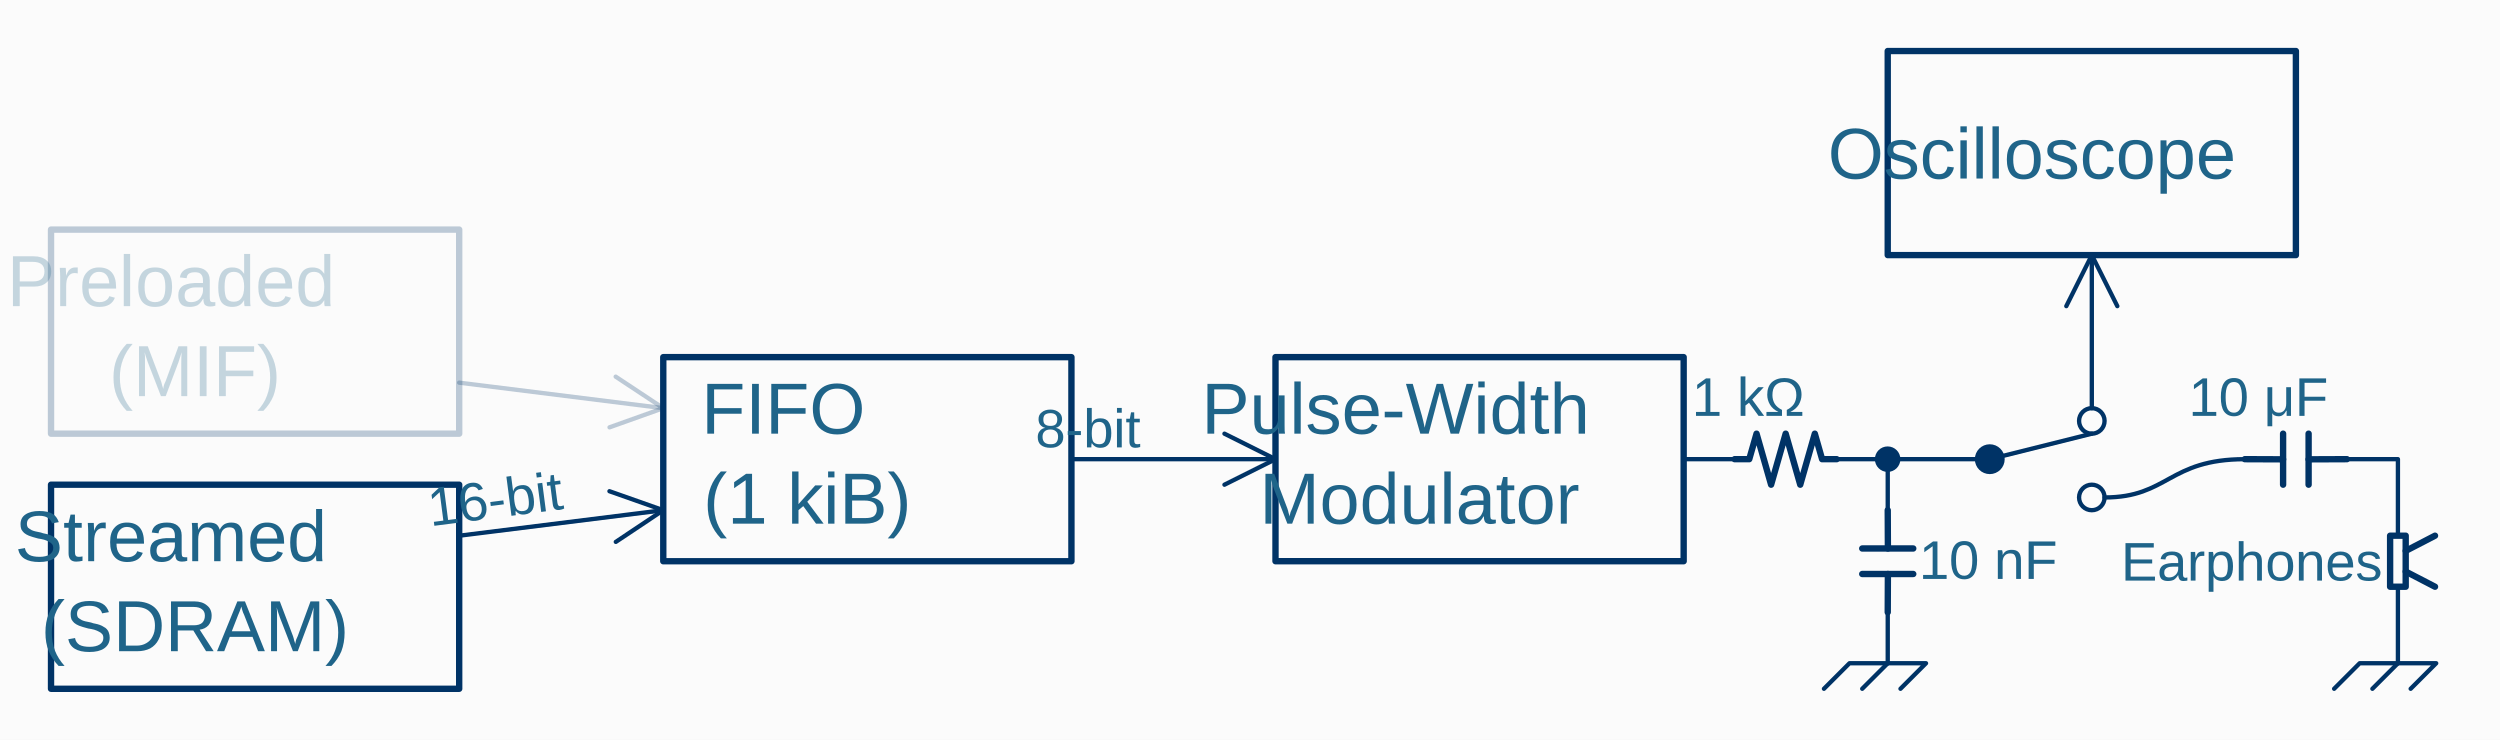
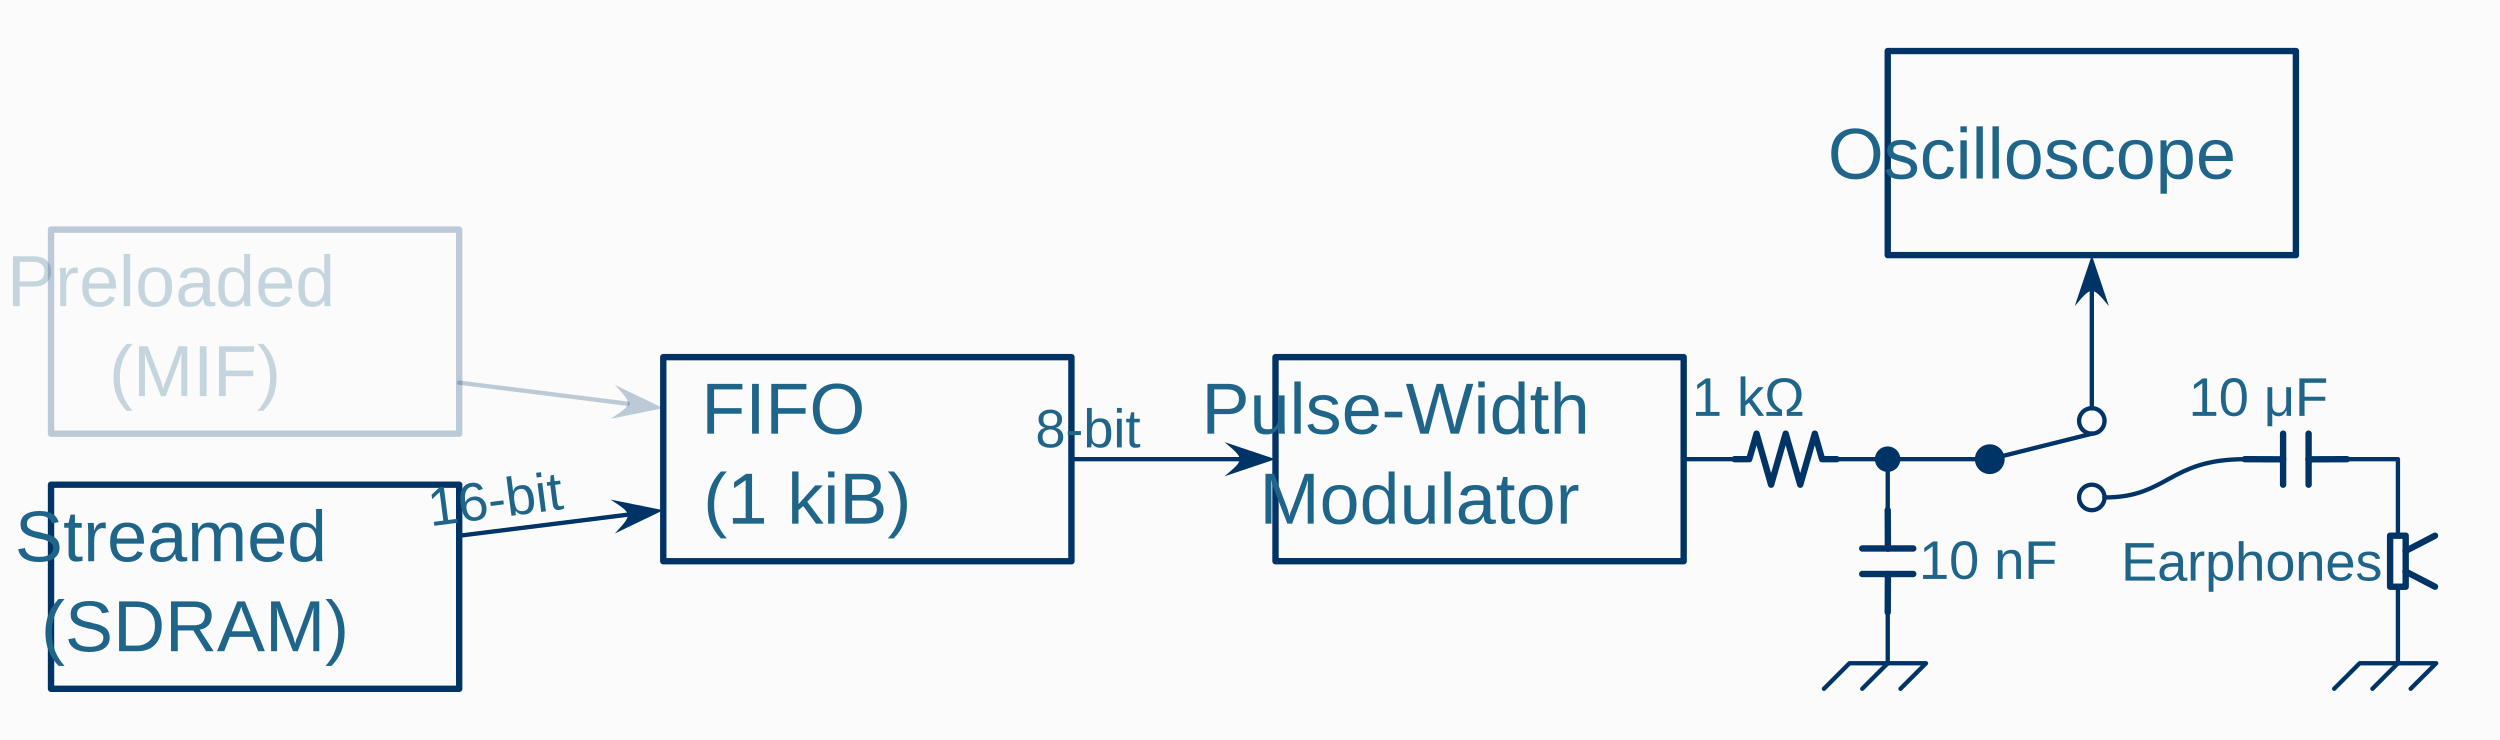
<svg xmlns="http://www.w3.org/2000/svg" width="98mm" height="29mm" id="svg2" version="1.1" viewBox="0 0 98 29">
  <defs id="defs4">
    </defs>
  <g id="layer6" transform="translate(-296.7069,-454.0158)">
    <rect style="fill:#ffffff;fill-opacity:0.75;stroke-width:0.265" id="rect1" width="97.999" height="29" x="296.707" y="454.016" />
  </g>
  <g id="layer1" transform="translate(-197.8256,233.0646)">
    <rect y="-219.065" x="247.825" height="8" width="16" id="rect4081-1-2-9-4" style="fill:none;stroke:#003366;stroke-width:0.25;stroke-linecap:round;stroke-linejoin:round;stroke-miterlimit:4;stroke-dasharray:none;stroke-dashoffset:0;stroke-opacity:1" />
    <path id="path4498" d="m 263.825,-215.065 h 2" style="fill:none;stroke:#003366;stroke-width:0.17;stroke-linecap:round;stroke-linejoin:round;stroke-miterlimit:4;stroke-dasharray:none;stroke-dashoffset:0;stroke-opacity:1" />
    <path style="fill:none;stroke:#003366;stroke-width:0.17;stroke-linecap:round;stroke-linejoin:round;stroke-miterlimit:4;stroke-dasharray:none;stroke-dashoffset:0;stroke-opacity:1" d="m 271.825,-213.065 v -2 h -2" id="path4506" />
    <path style="fill:none;stroke:#003366;stroke-width:0.17;stroke-linecap:round;stroke-linejoin:round;stroke-miterlimit:4;stroke-dasharray:none;stroke-dashoffset:0;stroke-opacity:1" d="m 269.325,-206.065 1,-1 h 3 l -1,1" id="path4508" />
    <path style="fill:none;stroke:#003366;stroke-width:0.17;stroke-linecap:round;stroke-linejoin:round;stroke-miterlimit:4;stroke-dasharray:none;stroke-dashoffset:0;stroke-opacity:1" d="m 271.825,-207.065 -1,1" id="path4510" />
    <path style="fill:none;stroke:#003366;stroke-width:0.17;stroke-linecap:round;stroke-linejoin:round;stroke-miterlimit:4;stroke-dasharray:none;stroke-dashoffset:0;stroke-opacity:1" d="m 271.825,-207.065 v -2" id="path4512" />
    <path style="fill:none;stroke:#003366;stroke-width:0.25;stroke-linecap:round;stroke-linejoin:round;stroke-miterlimit:4;stroke-dasharray:none;stroke-dashoffset:0;stroke-opacity:1" d="m 265.825,-215.065 h 0.571 l 0.286,-1 0.571,2 0.571,-2 0.571,2 0.571,-2 0.286,1 h 0.571" id="path4504" />
    <path style="fill:none;stroke:#003366;stroke-width:0.25;stroke-linecap:round;stroke-linejoin:round;stroke-miterlimit:4;stroke-dasharray:none;stroke-dashoffset:0;stroke-opacity:1" d="m 271.825,-213.065 0.006,1.501" id="path4532" />
    <path style="fill:none;stroke:#003366;stroke-width:0.25;stroke-linecap:round;stroke-linejoin:round;stroke-miterlimit:4;stroke-dasharray:none;stroke-dashoffset:0;stroke-opacity:1" d="m 271.831,-210.564 -0.006,1.499" id="path4534" />
    <path style="fill:none;stroke:#003366;stroke-width:0.25;stroke-linecap:round;stroke-linejoin:round;stroke-miterlimit:4;stroke-dasharray:none;stroke-dashoffset:0;stroke-opacity:1" d="m 272.825,-210.564 h -2" id="path4536" />
    <path style="fill:none;stroke:#003366;stroke-width:0.25;stroke-linecap:round;stroke-linejoin:round;stroke-miterlimit:4;stroke-dasharray:none;stroke-dashoffset:0;stroke-opacity:1" d="m 272.825,-211.564 h -2" id="path4538" />
    <path style="fill:none;stroke:#003366;stroke-width:0.17;stroke-linecap:round;stroke-linejoin:round;stroke-miterlimit:4;stroke-dasharray:none;stroke-dashoffset:0;stroke-opacity:1" d="m 271.825,-215.065 h 4" id="path4540" />
    <circle style="fill:#003366;fill-opacity:1;stroke:none;stroke-width:0.34;stroke-miterlimit:4;stroke-dasharray:none;stroke-opacity:1" id="path4105-3" cx="271.821" cy="-215.065" r="0.5" />
    <path style="fill:none;stroke:#003366;stroke-width:0.25;stroke-linecap:round;stroke-linejoin:round;stroke-miterlimit:4;stroke-dasharray:none;stroke-dashoffset:0;stroke-opacity:1" d="m 289.824,-215.065 -1.501,0.006" id="path4532-8" />
    <path style="fill:none;stroke:#003366;stroke-width:0.25;stroke-linecap:round;stroke-linejoin:round;stroke-miterlimit:4;stroke-dasharray:none;stroke-dashoffset:0;stroke-opacity:1" d="m 287.323,-215.059 -1.499,-0.006" id="path4534-7" />
    <path style="fill:none;stroke:#003366;stroke-width:0.25;stroke-linecap:round;stroke-linejoin:round;stroke-miterlimit:4;stroke-dasharray:none;stroke-dashoffset:0;stroke-opacity:1" d="m 287.323,-214.065 v -2" id="path4536-4" />
    <path style="fill:none;stroke:#003366;stroke-width:0.25;stroke-linecap:round;stroke-linejoin:round;stroke-miterlimit:4;stroke-dasharray:none;stroke-dashoffset:0;stroke-opacity:1" d="m 288.323,-214.065 v -2" id="path4538-0" />
    <text xml:space="preserve" style="font-style:normal;font-variant:normal;font-weight:normal;font-stretch:normal;font-size:2.117px;line-height:0%;font-family:Arial;-inkscape-font-specification:Arial;text-align:center;letter-spacing:0px;word-spacing:0px;text-anchor:middle;fill:#1f6489;fill-opacity:1;stroke:none;stroke-width:0.282" x="267.825" y="-216.761" id="text3889-4-4-1-7">
      <tspan x="267.825" y="-216.761" style="font-size:2.117px;line-height:1.25;stroke-width:0.282" id="tspan4628-8-8">1 kΩ</tspan>
    </text>
    <text xml:space="preserve" style="font-style:normal;font-variant:normal;font-weight:normal;font-stretch:normal;font-size:2.117px;line-height:0%;font-family:Arial;-inkscape-font-specification:Arial;text-align:center;letter-spacing:0px;word-spacing:0px;text-anchor:middle;fill:#1f6489;fill-opacity:1;stroke:none;stroke-width:0.282" x="287.824" y="-216.761" id="text3889-4-4-1-7-6">
      <tspan x="287.824" y="-216.761" style="font-size:2.117px;line-height:1.25;stroke-width:0.282" id="tspan4628-8-8-8">10 μF</tspan>
    </text>
    <text xml:space="preserve" style="font-style:normal;font-variant:normal;font-weight:normal;font-stretch:normal;font-size:2.117px;line-height:0%;font-family:Arial;-inkscape-font-specification:Arial;text-align:start;letter-spacing:0px;word-spacing:0px;text-anchor:start;fill:#1f6489;fill-opacity:1;stroke:none;stroke-width:0.282" x="273.054" y="-210.371" id="text3889-4-4-1-7-6-6">
      <tspan x="273.054" y="-210.371" style="font-size:2.117px;line-height:1.25;text-align:start;text-anchor:start;stroke-width:0.282" id="tspan4628-8-8-8-8">10 nF</tspan>
    </text>
    <path style="fill:none;stroke:#003366;stroke-width:0.25;stroke-linecap:round;stroke-linejoin:round;stroke-miterlimit:4;stroke-dasharray:none;stroke-dashoffset:0;stroke-opacity:1" d="m 291.518,-212.065 v 2 h 0.611 v -2 z" id="path4532-7" />
    <path style="opacity:1;fill:none;fill-opacity:1;stroke:#003366;stroke-width:0.25;stroke-linecap:round;stroke-linejoin:round;stroke-miterlimit:4;stroke-dasharray:none;stroke-opacity:1" d="m 292.13,-211.47 1.148,-0.595" id="path4752" />
    <path id="path4754" d="m 293.278,-210.065 -1.148,-0.595" style="opacity:1;fill:none;fill-opacity:1;stroke:#003366;stroke-width:0.25;stroke-linecap:round;stroke-linejoin:round;stroke-miterlimit:4;stroke-dasharray:none;stroke-opacity:1" />
    <path style="opacity:1;fill:none;fill-opacity:1;stroke:#003366;stroke-width:0.17;stroke-linecap:round;stroke-linejoin:round;stroke-miterlimit:4;stroke-dasharray:none;stroke-opacity:1" d="m 289.824,-215.065 h 2 v 3" id="path4756" />
    <path style="opacity:1;fill:none;fill-opacity:1;stroke:#003366;stroke-width:0.17;stroke-linecap:round;stroke-linejoin:round;stroke-miterlimit:4;stroke-dasharray:none;stroke-opacity:1" d="m 291.824,-210.065 v 3" id="path4758" />
    <path id="path4760" d="m 289.324,-206.065 1,-1 h 3 l -1,1" style="fill:none;stroke:#003366;stroke-width:0.17;stroke-linecap:round;stroke-linejoin:round;stroke-miterlimit:4;stroke-dasharray:none;stroke-dashoffset:0;stroke-opacity:1" />
    <path id="path4762" d="m 291.824,-207.065 -1,1" style="fill:none;stroke:#003366;stroke-width:0.17;stroke-linecap:round;stroke-linejoin:round;stroke-miterlimit:4;stroke-dasharray:none;stroke-dashoffset:0;stroke-opacity:1" />
    <text xml:space="preserve" style="font-style:normal;font-variant:normal;font-weight:normal;font-stretch:normal;font-size:2.117px;line-height:0%;font-family:Arial;-inkscape-font-specification:Arial;text-align:start;letter-spacing:0px;word-spacing:0px;text-anchor:start;fill:#1f6489;fill-opacity:1;stroke:none;stroke-width:0.282" x="280.973" y="-210.305" id="text3889-4-4-1-7-6-6-7">
      <tspan x="280.973" y="-210.305" style="font-size:2.117px;line-height:1.25;text-align:start;text-anchor:start;stroke-width:0.282" id="tspan4628-8-8-8-8-2">Earphones</tspan>
    </text>
  </g>
  <g id="layer3" transform="translate(-296.7069,-454.0158)" />
  <g id="layer2" transform="translate(-296.7069,-454.0158)">
    <text id="text4083-7-1-5-1" y="471.016" x="354.706" style="font-style:normal;font-variant:normal;font-weight:normal;font-stretch:normal;font-size:3.387px;line-height:0%;font-family:Arial;-inkscape-font-specification:Arial;text-align:center;letter-spacing:0px;word-spacing:0px;text-anchor:middle;fill:#1f6489;fill-opacity:1;stroke:none;stroke-width:0.282" xml:space="preserve">
      <tspan y="471.016" x="354.706" id="tspan4386-3" style="font-size:2.822px;line-height:1.25;stroke-width:0.282">Pulse-Width</tspan>
      <tspan y="474.543" x="354.706" id="tspan4460" style="font-size:2.822px;line-height:1.25;stroke-width:0.282">Modulator</tspan>
    </text>
    <g id="layer3-9" transform="translate(-226.9914,-55.52558)" />
    <rect style="fill:none;stroke:#003366;stroke-width:0.25;stroke-linecap:round;stroke-linejoin:round;stroke-miterlimit:4;stroke-dasharray:none;stroke-dashoffset:0;stroke-opacity:1" id="rect3887-9-2-0-6" width="16" height="8" x="322.707" y="468.016" />
    <text xml:space="preserve" style="font-style:normal;font-variant:normal;font-weight:normal;font-stretch:normal;font-size:3.387px;line-height:0%;font-family:Arial;-inkscape-font-specification:Arial;text-align:center;letter-spacing:0px;word-spacing:0px;text-anchor:middle;fill:#1f6489;fill-opacity:1;stroke:none;stroke-width:0.282" x="330.706" y="471.016" id="text3889-4-4-2-9">
      <tspan x="330.706" y="471.016" style="font-size:2.822px;line-height:1.25;stroke-width:0.282" id="tspan4832-4">FIFO</tspan>
      <tspan x="330.706" y="474.543" style="font-size:2.822px;line-height:1.25;stroke-width:0.282" id="tspan4614">(1 kiB)</tspan>
    </text>
-     <path style="opacity:1;fill:none;fill-opacity:1;stroke:#003366;stroke-width:0.17;stroke-linecap:round;stroke-linejoin:round;stroke-miterlimit:4;stroke-dasharray:none;stroke-opacity:1" d="m 338.706,472.016 h 8" id="path4951" />
    <circle style="opacity:1;fill:none;fill-opacity:1;stroke:#003366;stroke-width:0.17;stroke-linecap:round;stroke-linejoin:round;stroke-miterlimit:4;stroke-dasharray:none;stroke-opacity:1" id="path4836-53" cx="-473.516" cy="378.706" r="0.5" transform="rotate(-90)" />
    <circle style="opacity:1;fill:none;fill-opacity:1;stroke:#003366;stroke-width:0.17;stroke-linecap:round;stroke-linejoin:round;stroke-miterlimit:4;stroke-dasharray:none;stroke-opacity:1" id="path4836-5-0" cx="-470.516" cy="378.706" r="0.5" transform="rotate(-90)" />
    <circle style="opacity:1;fill:#003366;fill-opacity:1;stroke:#003366;stroke-width:0.17;stroke-linecap:round;stroke-linejoin:round;stroke-miterlimit:4;stroke-dasharray:none;stroke-opacity:1" id="path4836-4-1" cx="-472.016" cy="374.706" r="0.5" transform="rotate(-90)" />
    <path style="opacity:1;fill:none;fill-opacity:1;stroke:#003366;stroke-width:0.17;stroke-linecap:round;stroke-linejoin:round;stroke-miterlimit:4;stroke-dasharray:none;stroke-opacity:1" d="m 374.706,472.016 4,-1" id="path4868-9" />
    <path style="opacity:1;fill:none;fill-opacity:1;stroke:#003366;stroke-width:0.17;stroke-linecap:round;stroke-linejoin:round;stroke-miterlimit:4;stroke-dasharray:none;stroke-opacity:1" d="m 379.206,473.516 c 2.5,0 2.5,-1.5 5.5,-1.5" id="path4949-6" />
    <rect style="fill:none;stroke:#003366;stroke-width:0.25;stroke-linecap:round;stroke-linejoin:round;stroke-miterlimit:4;stroke-dasharray:none;stroke-dashoffset:0;stroke-opacity:1" id="rect3887-8-8" width="16" height="8" x="370.706" y="456.016" />
    <text xml:space="preserve" style="font-style:normal;font-variant:normal;font-weight:normal;font-stretch:normal;font-size:3.387px;line-height:0%;font-family:Arial;-inkscape-font-specification:Arial;text-align:center;letter-spacing:0px;word-spacing:0px;text-anchor:middle;fill:#1f6489;fill-opacity:1;stroke:none;stroke-width:0.282" x="378.706" y="461.016" id="text3889-3-8">
      <tspan x="378.706" y="461.016" id="tspan3897-3-1" style="font-size:2.822px;line-height:1.25;stroke-width:0.282">Oscilloscope</tspan>
    </text>
-     <path style="opacity:1;fill:none;fill-opacity:1;stroke:#003366;stroke-width:0.17;stroke-linecap:round;stroke-linejoin:round;stroke-miterlimit:4;stroke-dasharray:none;stroke-opacity:1" d="m 378.706,470.016 v -6" id="path5009" />
-     <path style="opacity:1;fill:none;fill-opacity:1;stroke:#003366;stroke-width:0.17;stroke-linecap:round;stroke-linejoin:round;stroke-miterlimit:4;stroke-dasharray:none;stroke-opacity:1" d="m 344.706,471.016 2,1 -2,1" id="path5021" />
-     <path style="opacity:1;fill:none;fill-opacity:1;stroke:#003366;stroke-width:0.17;stroke-linecap:round;stroke-linejoin:round;stroke-miterlimit:4;stroke-dasharray:none;stroke-opacity:1" d="m 377.706,466.016 1,-2 1,2" id="path5023" />
    <rect style="opacity:0.25;fill:none;stroke:#003366;stroke-width:0.25;stroke-linecap:round;stroke-linejoin:round;stroke-miterlimit:4;stroke-dasharray:none;stroke-dashoffset:0;stroke-opacity:1" id="rect3887-9-2-0-6-3" width="16" height="8" x="298.707" y="463.016" />
    <text xml:space="preserve" style="font-style:normal;font-variant:normal;font-weight:normal;font-stretch:normal;font-size:3.387px;line-height:0%;font-family:Arial;-inkscape-font-specification:Arial;text-align:center;letter-spacing:0px;word-spacing:0px;text-anchor:middle;opacity:0.25;fill:#1f6489;fill-opacity:1;stroke:none;stroke-width:0.282" x="306.707" y="466.016" id="text3889-4-4-2-9-0">
      <tspan x="306.707" y="466.016" style="font-size:2.822px;line-height:1.25;stroke-width:0.282" id="tspan4614-2">Preloaded</tspan>
      <tspan x="306.707" y="469.543" style="font-size:2.822px;line-height:1.25;stroke-width:0.282" id="tspan4660">(MIF)</tspan>
    </text>
-     <path style="opacity:0.25;fill:none;fill-opacity:1;stroke:#003366;stroke-width:0.17;stroke-linecap:round;stroke-linejoin:round;stroke-miterlimit:4;stroke-dasharray:none;stroke-opacity:1" d="m 314.707,469.016 8,1" id="path4951-7" />
    <rect y="473.016" x="298.707" height="8" width="16" id="rect4646" style="opacity:1;fill:none;stroke:#003366;stroke-width:0.25;stroke-linecap:round;stroke-linejoin:round;stroke-miterlimit:4;stroke-dasharray:none;stroke-dashoffset:0;stroke-opacity:1" />
    <text id="text4652" y="476.016" x="306.707" style="font-style:normal;font-variant:normal;font-weight:normal;font-stretch:normal;font-size:3.387px;line-height:0%;font-family:Arial;-inkscape-font-specification:Arial;text-align:center;letter-spacing:0px;word-spacing:0px;text-anchor:middle;opacity:1;fill:#1f6489;fill-opacity:1;stroke:none;stroke-width:0.282" xml:space="preserve">
      <tspan id="tspan4650" style="font-size:2.822px;line-height:1.25;stroke-width:0.282" y="476.016" x="306.707">Streamed</tspan>
      <tspan style="font-size:2.822px;line-height:1.25;stroke-width:0.282" y="479.543" x="306.707" id="tspan4664">(SDRAM)</tspan>
    </text>
-     <path id="path4654" d="m 314.707,475.016 8,-1" style="opacity:1;fill:none;fill-opacity:1;stroke:#003366;stroke-width:0.17;stroke-linecap:round;stroke-linejoin:round;stroke-miterlimit:4;stroke-dasharray:none;stroke-opacity:1" />
-     <path id="path4656" d="m 320.598,473.272 2.109,0.744 -1.86,1.241" style="opacity:1;fill:none;fill-opacity:1;stroke:#003366;stroke-width:0.17;stroke-linecap:round;stroke-linejoin:round;stroke-miterlimit:4;stroke-dasharray:none;stroke-opacity:1" />
-     <path style="opacity:0.25;fill:none;fill-opacity:1;stroke:#003366;stroke-width:0.17;stroke-linecap:round;stroke-linejoin:round;stroke-miterlimit:4;stroke-dasharray:none;stroke-opacity:1" d="m 320.601,470.767 2.106,-0.752 -1.865,-1.234" id="path4666" />
    <text xml:space="preserve" style="font-style:normal;font-variant:normal;font-weight:normal;font-stretch:normal;font-size:2.117px;line-height:0%;font-family:Arial;-inkscape-font-specification:Arial;text-align:center;letter-spacing:0px;word-spacing:0px;text-anchor:middle;opacity:1;fill:#1f6489;fill-opacity:1;stroke:none;stroke-width:0.282" x="254.049" y="511.033" id="text3889-4-4-2-9-0-6" transform="rotate(-7.38943)">
      <tspan x="254.049" y="511.033" style="font-size:2.117px;line-height:1.25;stroke-width:0.282" id="tspan4660-1">16-bit</tspan>
    </text>
    <text xml:space="preserve" style="font-style:normal;font-variant:normal;font-weight:normal;font-stretch:normal;font-size:3.387px;line-height:0%;font-family:Arial;-inkscape-font-specification:Arial;text-align:center;letter-spacing:0px;word-spacing:0px;text-anchor:middle;fill:#1f6489;fill-opacity:1;stroke:none;stroke-width:0.282" x="341.706" y="471.553" id="text3889-4-4-2-9-0-2">
      <tspan x="341.706" y="471.553" style="font-size:2.117px;line-height:1.25;stroke-width:0.282" id="tspan4660-6">8-bit</tspan>
    </text>
+     <path style="fill:none;fill-opacity:1;stroke:#003366;stroke-width:0.17;stroke-linecap:round;stroke-linejoin:round;stroke-miterlimit:4;stroke-dasharray:none;stroke-opacity:1" d="m 338.707,472.016 7,-5e-5" id="path4951" />
+     <path style="fill:none;fill-opacity:1;stroke:#003366;stroke-width:0.17;stroke-linecap:round;stroke-linejoin:round;stroke-miterlimit:4;stroke-dasharray:none;stroke-opacity:1" d="m 378.706,470.016 4.2e-4,-5" id="path5009" />
+     <path style="fill:#003366;fill-opacity:1;stroke:none;stroke-width:0.17;stroke-linecap:round;stroke-linejoin:round;stroke-miterlimit:4;stroke-dasharray:none;stroke-dashoffset:0;stroke-opacity:1" d="m 378.037,466.016 0.67,-2 0.67,2 c -0.67,-0.795 -0.67,-0.795 -1.34,-1e-5 z" id="path6-6-8-8-51-6" />
+     <path style="fill:none;fill-opacity:1;stroke:#003366;stroke-width:0.17;stroke-linecap:round;stroke-linejoin:round;stroke-miterlimit:4;stroke-dasharray:none;stroke-opacity:1" d="m 314.707,475.016 7,-0.875" id="path4951-7" />
+     <path id="path4654" d="m 314.707,469.016 6.607,0.826" style="opacity:0.25;fill:none;fill-opacity:1;stroke:#003366;stroke-width:0.17;stroke-linecap:round;stroke-linejoin:round;stroke-miterlimit:4;stroke-dasharray:none;stroke-opacity:1" />
+     <path style="fill:#003366;fill-opacity:1;stroke:none;stroke-width:0.17;stroke-linecap:round;stroke-linejoin:round;stroke-miterlimit:4;stroke-dasharray:none;stroke-dashoffset:0;stroke-opacity:1" d="m 344.707,471.346 2,0.67 -2,0.67 c 0.795,-0.67 0.795,-0.67 0,-1.34 z" id="path6-6-8-8-51-6-3" />
+     <path style="fill:#003366;fill-opacity:1;stroke:none;stroke-width:0.17;stroke-linecap:round;stroke-linejoin:round;stroke-miterlimit:4;stroke-dasharray:none;stroke-dashoffset:0;stroke-opacity:1" d="m 320.806,474.93 1.901,-0.914 -2.068,-0.416 c 0.873,0.566 0.873,0.566 0.167,1.33 z" id="path6-6-8-8-51-6-4" />
+     <path style="fill:#003468;fill-opacity:0.251;stroke:none;stroke-width:0.17;stroke-linecap:round;stroke-linejoin:round;stroke-miterlimit:4;stroke-dasharray:none;stroke-dashoffset:0;stroke-opacity:1" d="m 320.806,469.102 1.901,0.914 -2.068,0.416 c 0.873,-0.566 0.873,-0.566 0.167,-1.33 z" id="path1" />
  </g>
</svg>
